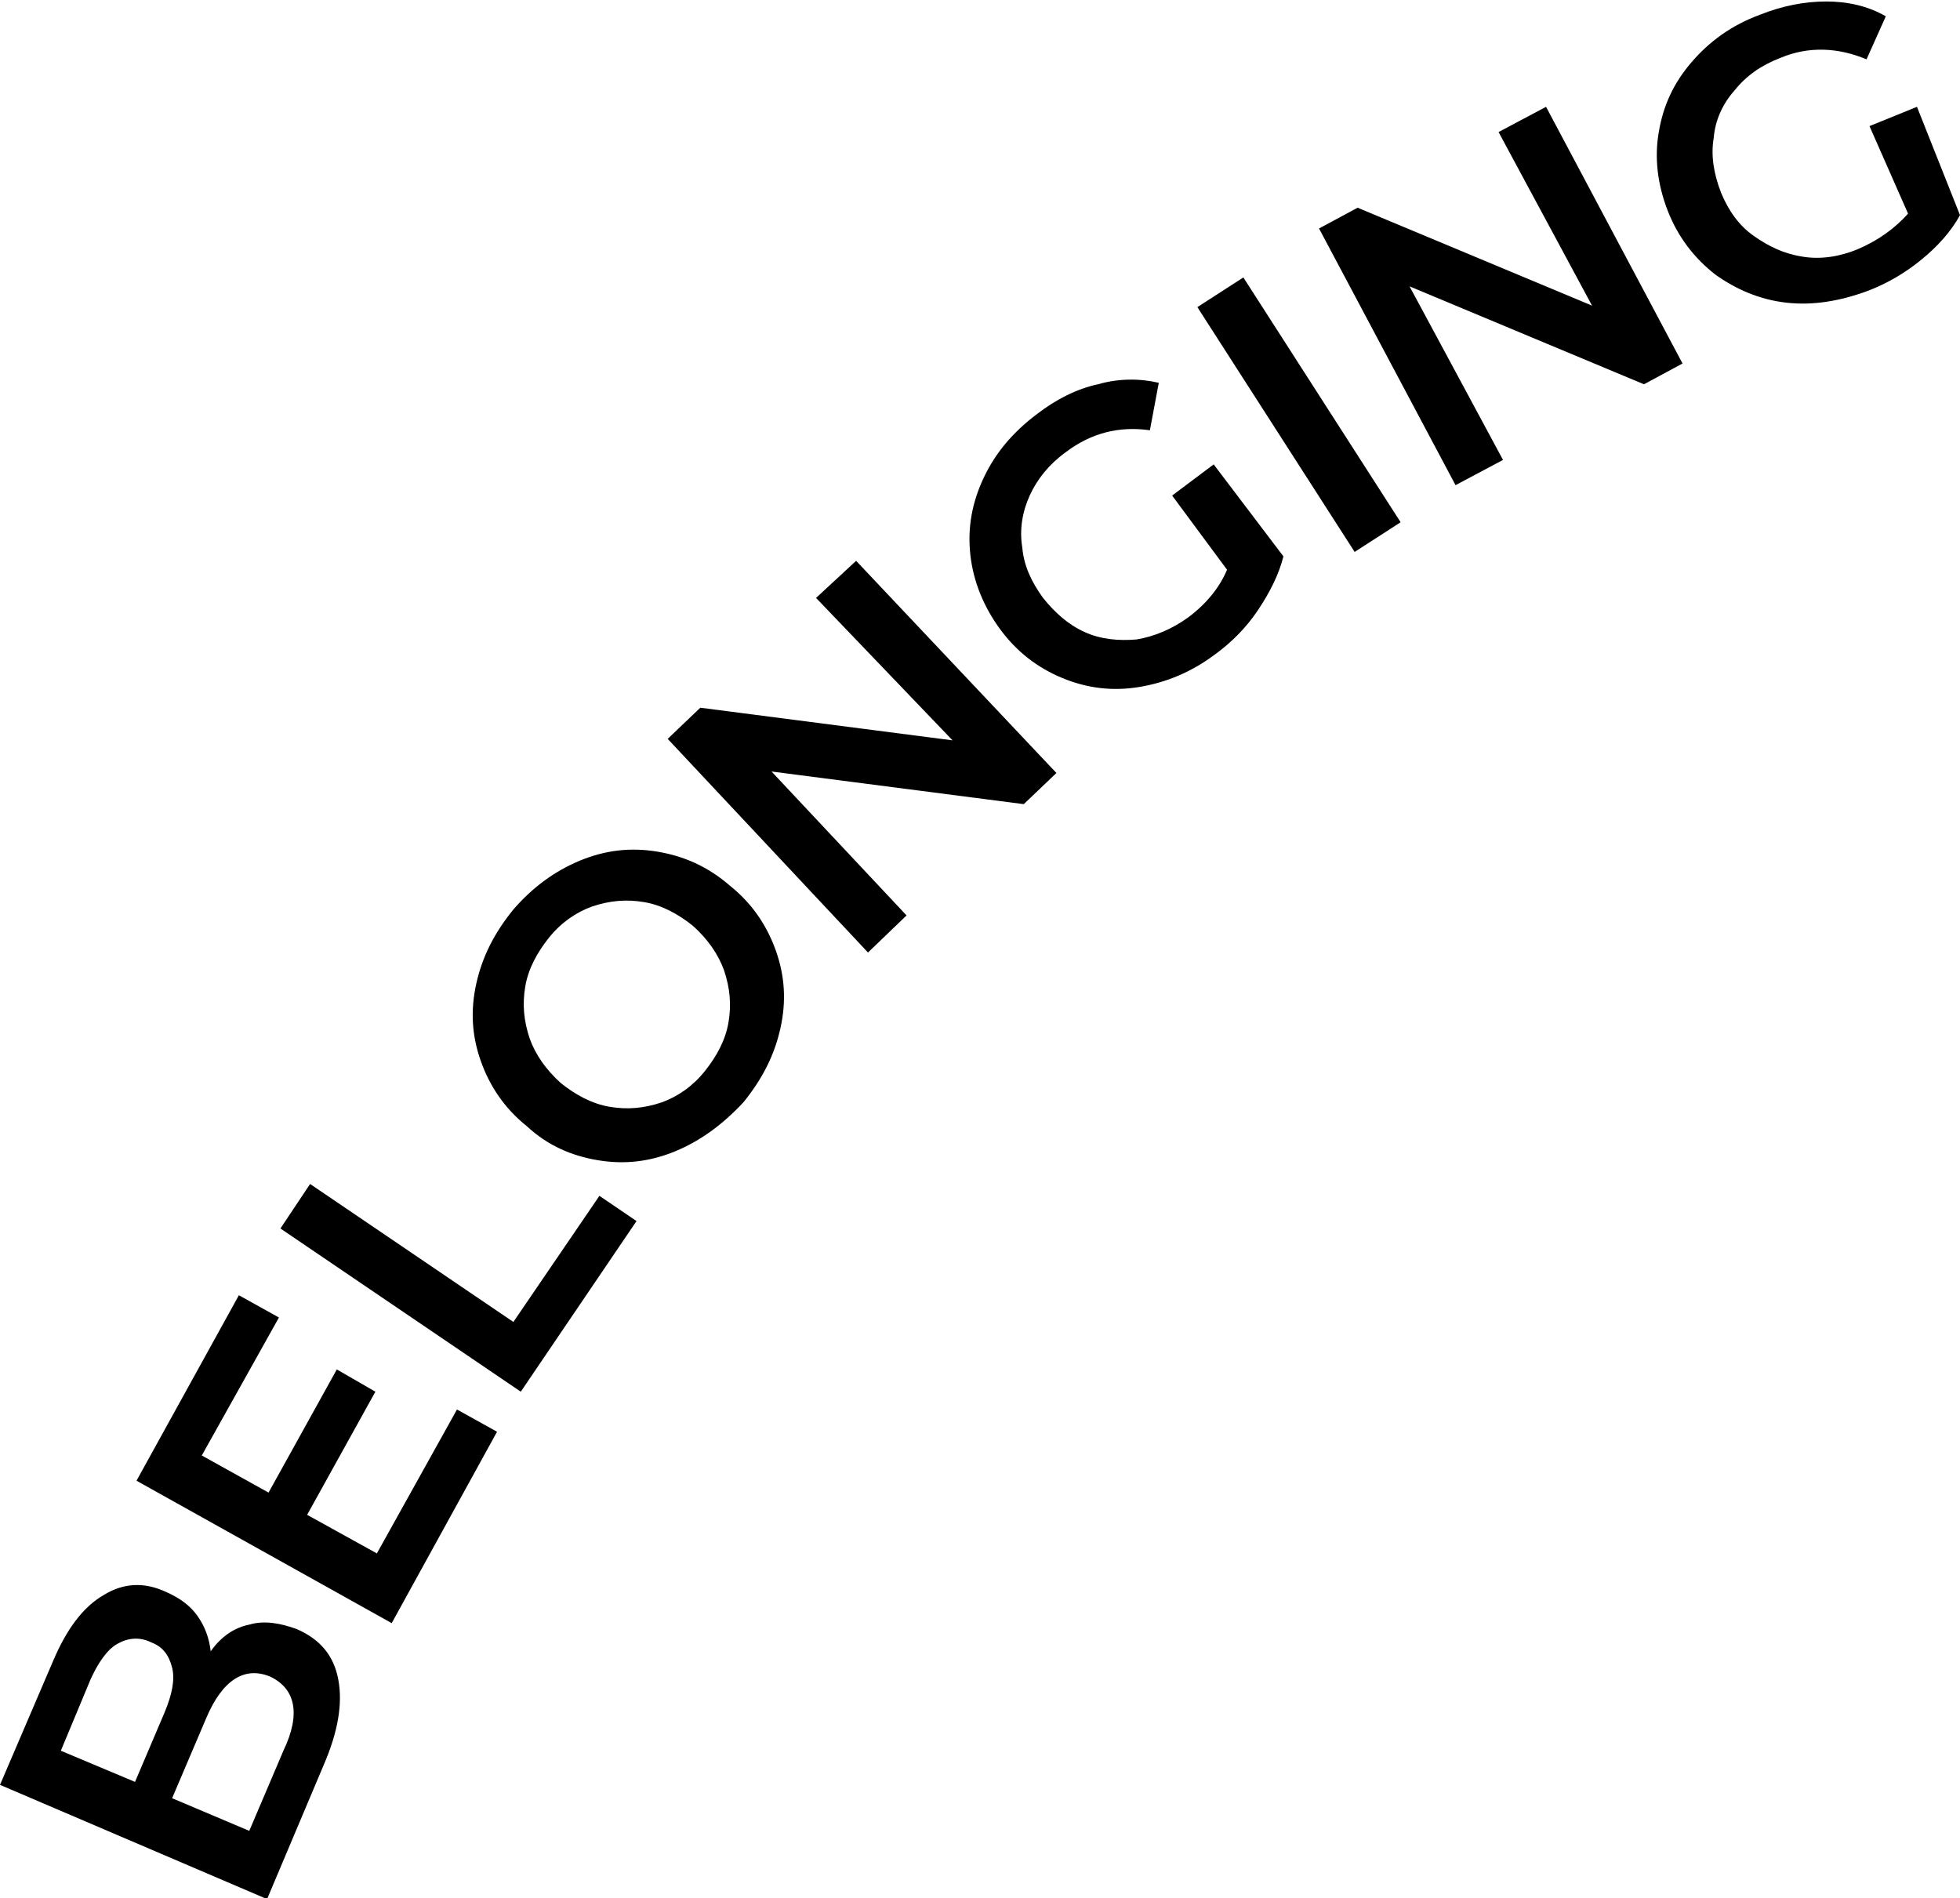
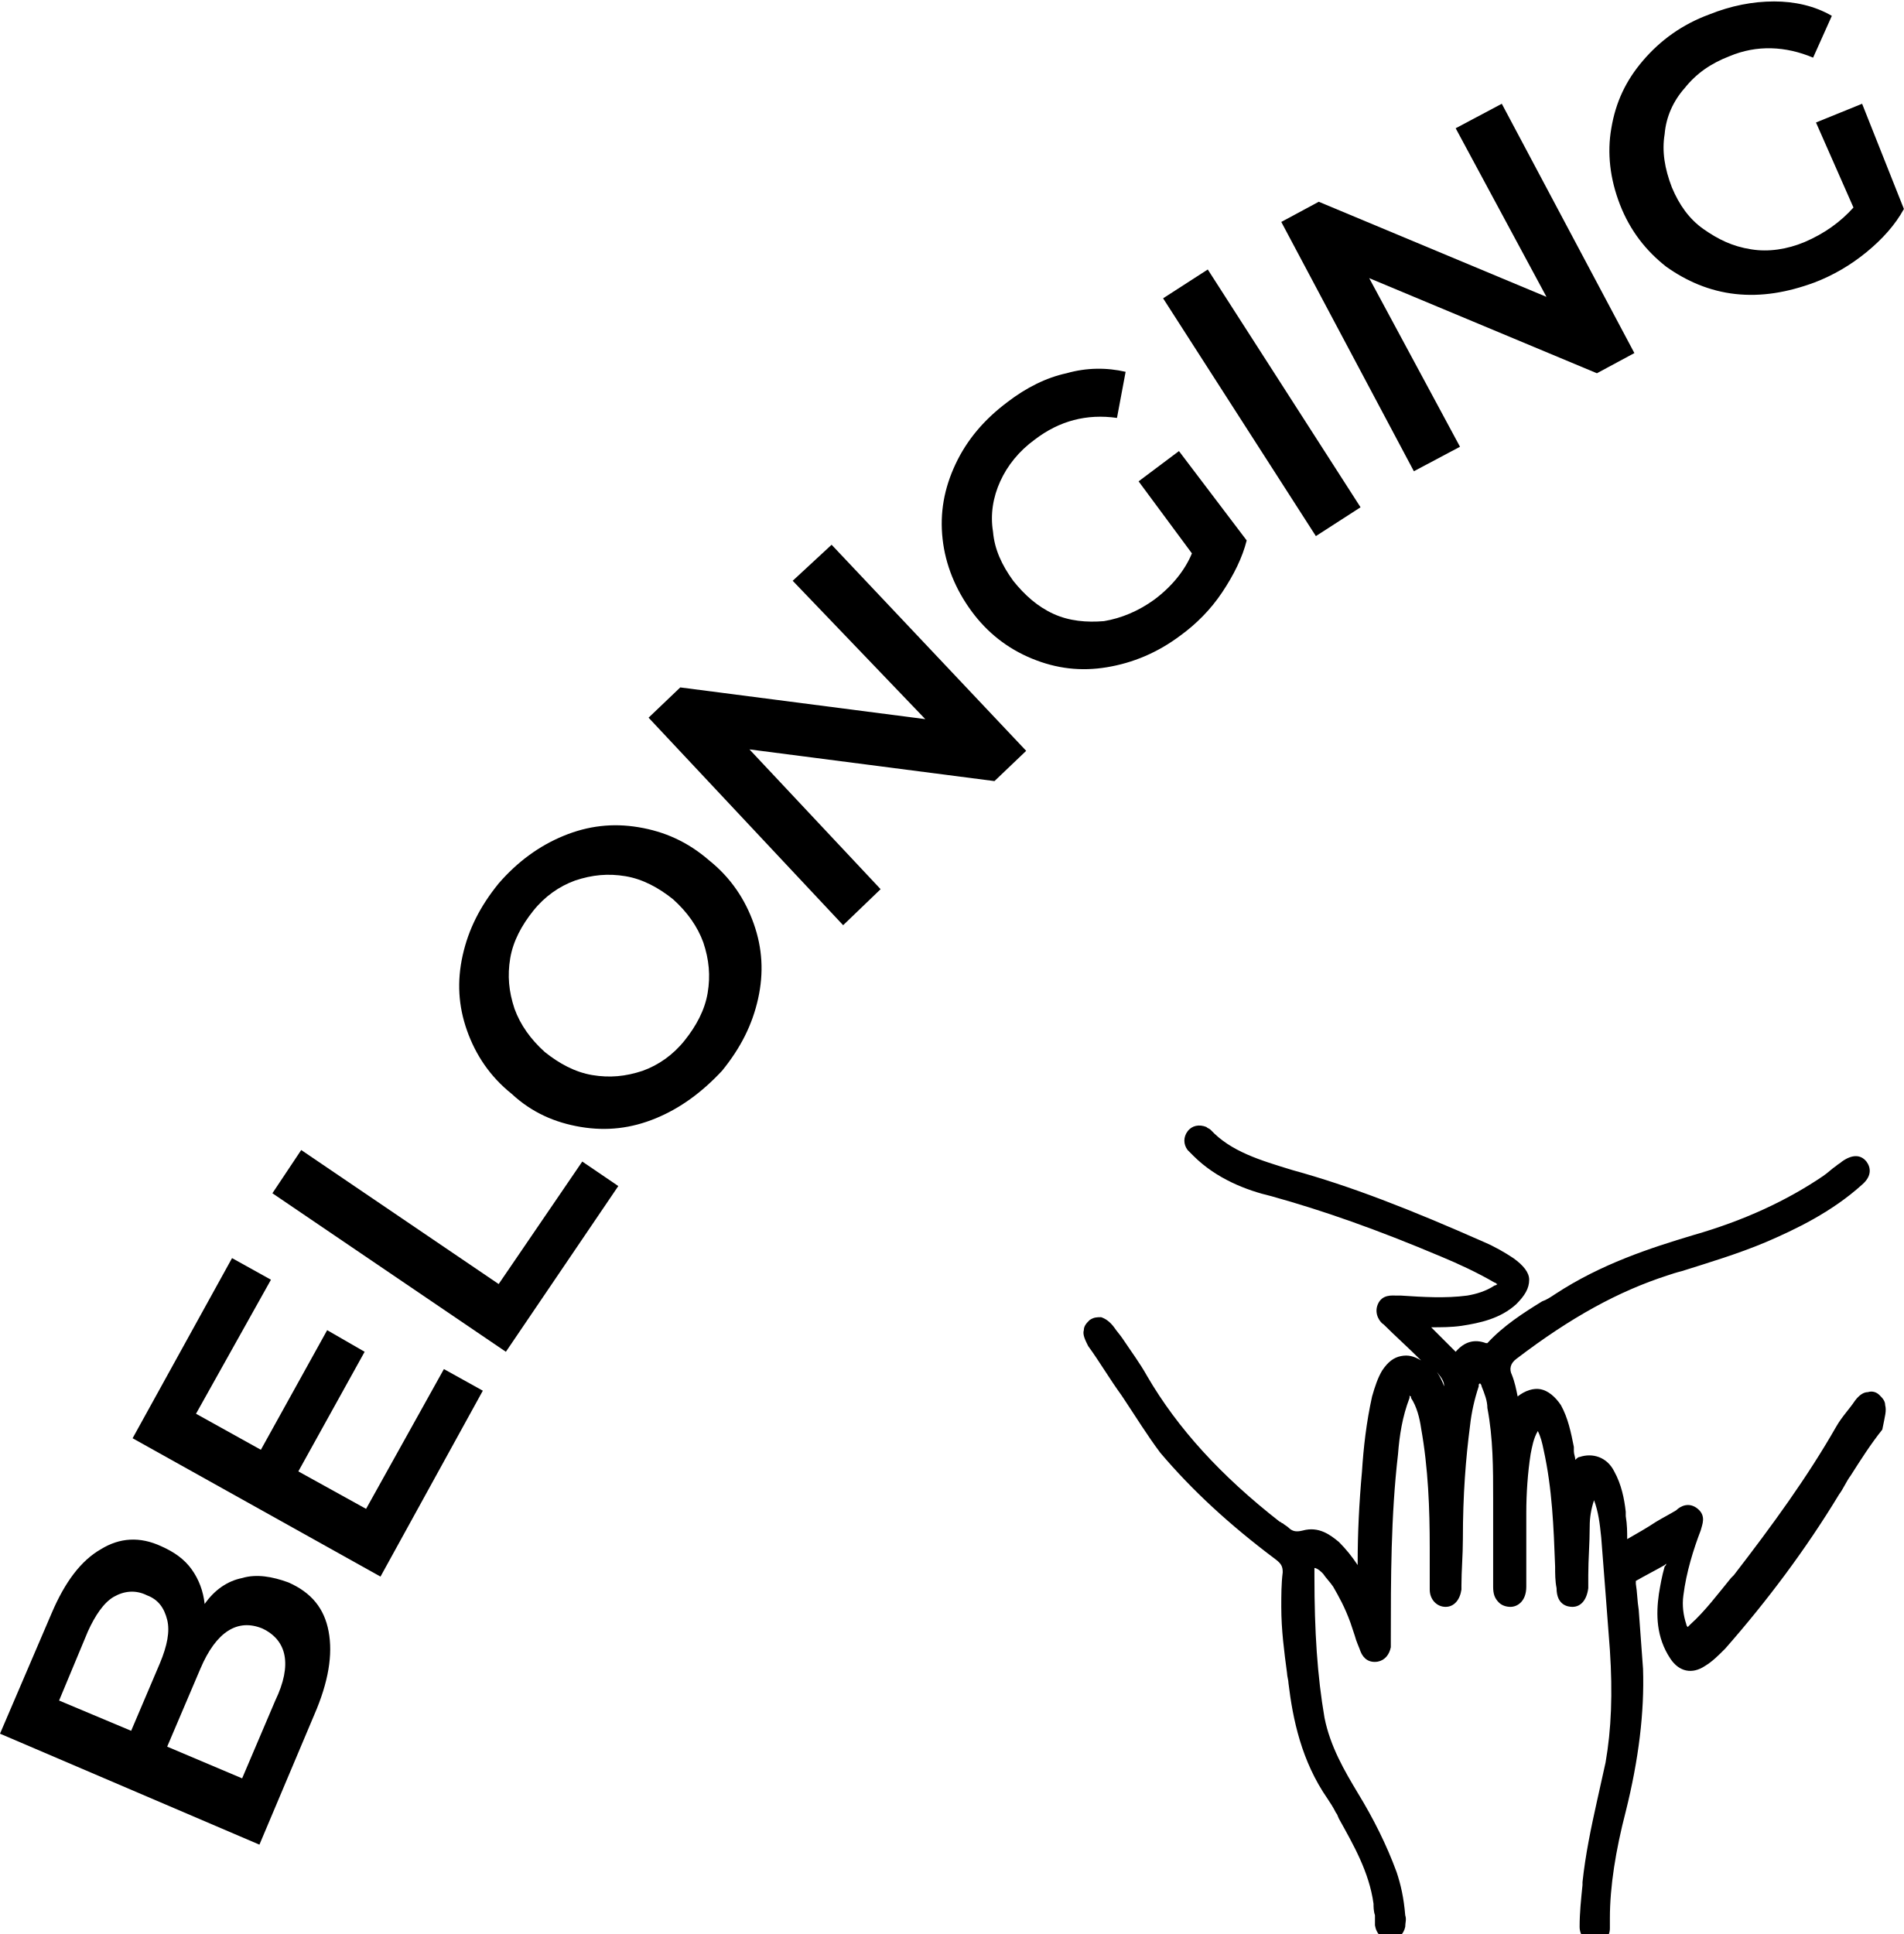
- <svg xmlns="http://www.w3.org/2000/svg" version="1.1" id="Layer_2_00000037659967289470972190000013705192179187502997_" x="0px" y="0px" viewBox="0 0 132.1 127.9" style="enable-background:new 0 0 132.1 127.9;" xml:space="preserve">
+ <svg xmlns="http://www.w3.org/2000/svg" version="1.1" id="Layer_2_00000037659967289470972190000013705192179187502997_" x="0px" y="0px" viewBox="0 0 132.1 134.2" style="enable-background:new 0 0 132.1 134.2;" xml:space="preserve">
  <g>
+     <path d="M130.8,97.5c0-0.3-0.2-0.5-0.4-0.7c-0.2-0.2-0.5-0.3-0.8-0.2c-0.3,0-0.6,0.2-0.9,0.6l0,0c-0.4,0.6-0.9,1.1-1.3,1.8   c-2,3.5-4.4,6.8-7.1,10.3l-0.2,0.2c-0.9,1.1-1.8,2.3-2.8,3.2c-0.1,0.1-0.1,0.1-0.2,0.2c0,0-0.1-0.1-0.1-0.2c-0.2-0.6-0.3-1.3-0.2-2   c0.2-1.6,0.7-3.2,1.2-4.5c0.1-0.4,0.4-1-0.2-1.5c-0.6-0.5-1.2-0.2-1.5,0.1c-0.5,0.3-0.9,0.5-1.4,0.8c-0.6,0.4-1.3,0.8-2,1.2   c0,0,0,0,0,0c0,0,0,0,0,0c0-0.5,0-1-0.1-1.6c0-0.1,0-0.2,0-0.3c-0.1-0.9-0.3-1.9-0.8-2.8c-0.5-1-1.5-1.3-2.4-1   c-0.1,0-0.2,0.1-0.3,0.2c0-0.2-0.1-0.4-0.1-0.6l0-0.3c-0.2-1-0.4-2-0.9-2.9c-0.4-0.6-0.9-1-1.4-1.1c-0.5-0.1-1.1,0.1-1.6,0.5   c-0.1-0.5-0.2-1-0.4-1.5c-0.2-0.4-0.1-0.8,0.3-1.1c3.8-2.9,7.1-4.7,10.5-5.8c0.3-0.1,0.6-0.2,1-0.3c1.9-0.6,3.9-1.2,5.8-2   c2.1-0.9,4.6-2.1,6.7-4c0.7-0.6,0.6-1.2,0.3-1.6c-0.4-0.5-1-0.5-1.7,0c-0.1,0.1-0.3,0.2-0.4,0.3c-0.3,0.2-0.6,0.5-0.9,0.7   c-2.5,1.7-5.5,3.1-9,4.1c-3,0.9-6.4,2-9.6,4.1c-0.3,0.2-0.6,0.4-0.9,0.5c-1.3,0.8-2.7,1.7-3.8,2.9c0,0,0,0,0,0c0,0,0,0-0.1,0   c-0.8-0.3-1.5-0.1-2.1,0.6c0,0,0,0,0,0c0,0,0,0,0,0c-0.5-0.5-1-1-1.5-1.5l-0.2-0.2c0.7,0,1.4,0,2.1-0.1c1.3-0.2,2.7-0.5,3.8-1.5   c0.6-0.6,0.9-1.1,0.9-1.7c0-0.5-0.4-1-1.1-1.5c-0.6-0.4-1.3-0.8-2-1.1c-5.2-2.3-9.3-3.9-13.3-5c-2.3-0.7-4.3-1.3-5.7-2.8   c-0.1-0.1-0.2-0.1-0.3-0.2c-0.5-0.2-1-0.1-1.3,0.3c-0.3,0.4-0.3,0.9,0,1.3c0.1,0.1,0.2,0.2,0.3,0.3l0.1,0.1   c1.6,1.6,3.7,2.4,5.4,2.8c3.6,1,7.3,2.3,11.8,4.2c1.2,0.5,2.5,1.1,3.7,1.8c0.1,0,0.1,0.1,0.2,0.1c0,0-0.1,0.1-0.2,0.1   c-0.6,0.4-1.3,0.6-1.9,0.7c-1.5,0.2-3.1,0.1-4.6,0l-0.3,0c-0.3,0-1-0.1-1.3,0.6c-0.3,0.7,0.2,1.3,0.4,1.4c0.8,0.8,1.7,1.6,2.6,2.5   c-0.5-0.3-0.9-0.4-1.4-0.3c-0.5,0.1-0.9,0.4-1.3,1c-0.3,0.5-0.5,1.1-0.7,1.8c-0.4,1.8-0.6,3.6-0.7,5.2c-0.2,2.2-0.3,4.3-0.3,6.3   c0,0.1,0,0.1,0,0.2c-0.4-0.6-0.8-1.1-1.3-1.6c-0.6-0.5-1.4-1.1-2.5-0.8c-0.4,0.1-0.7,0.1-1-0.2c-0.1-0.1-0.3-0.2-0.4-0.3   c-0.1,0-0.1-0.1-0.2-0.1c-4.1-3.2-7.1-6.5-9.2-10.1c-0.5-0.9-1.1-1.7-1.7-2.6c-0.2-0.3-0.4-0.5-0.6-0.8c-0.3-0.4-0.6-0.6-0.9-0.7   c-0.3,0-0.5,0-0.8,0.2c-0.2,0.2-0.4,0.4-0.4,0.7c-0.1,0.3,0.1,0.7,0.3,1.1c0.8,1.1,1.5,2.3,2.3,3.4l0.2,0.3   c0.8,1.2,1.6,2.5,2.5,3.7c2.2,2.6,4.8,5,8,7.4c0.4,0.3,0.5,0.5,0.5,0.9c-0.1,0.8-0.1,1.6-0.1,2.4c0,1.6,0.2,3.1,0.4,4.6   c0,0.2,0.1,0.5,0.1,0.7c0.3,2.5,0.9,5.4,2.7,8c0.2,0.3,0.4,0.6,0.6,1c0.1,0.1,0.1,0.2,0.2,0.4c1,1.8,2.1,3.7,2.4,5.9   c0,0.2,0,0.5,0.1,0.8c0,0.2,0,0.5,0,0.7c0.1,0.6,0.5,1,1.1,1c0,0,0,0,0,0c0.5,0,0.9-0.4,1-0.9c0-0.3,0.1-0.5,0-0.8   c-0.1-1.2-0.3-2.1-0.6-3c-0.7-1.9-1.6-3.7-2.7-5.5c-0.9-1.5-1.9-3.2-2.3-5.2c-0.5-2.9-0.7-6-0.7-9.8c0-0.1,0-0.2,0-0.3   c0-0.1,0-0.2,0-0.3c0,0,0,0,0,0c0.1,0,0.3,0.1,0.5,0.3l0.1,0.1c0.2,0.3,0.5,0.6,0.7,0.9c0.4,0.7,0.8,1.4,1.2,2.5   c0.1,0.3,0.2,0.6,0.3,0.9c0.1,0.4,0.3,0.8,0.4,1.1c0.2,0.5,0.6,0.8,1.2,0.7c0.5-0.1,0.8-0.5,0.9-1c0-0.2,0-0.3,0-0.5l0-0.1   c0-4.1,0-8.5,0.5-12.8c0.1-1.3,0.3-2.6,0.8-3.9c0,0,0-0.1,0-0.1c0,0,0-0.1,0-0.1c0,0,0,0.1,0.1,0.1c0,0,0,0,0,0.1   c0.4,0.6,0.6,1.4,0.7,2.1c0.5,2.8,0.6,5.6,0.6,8.3c0,0.3,0,0.5,0,0.8c0,0.7,0,1.4,0,2.1c0,0.7,0.5,1.2,1.1,1.2c0,0,0,0,0,0   c0.6,0,1-0.5,1.1-1.2l0-0.3c0-1,0.1-2.1,0.1-3.2c0-3.1,0.2-5.6,0.5-7.9c0.1-0.9,0.3-1.8,0.6-2.7c0,0,0-0.1,0-0.1c0,0,0-0.1,0.1-0.1   c0,0,0.1,0.1,0.1,0.2l0,0c0.2,0.5,0.4,1,0.4,1.5c0.4,2.1,0.4,4.2,0.4,6.3l0,0.5c0,0.6,0,1.2,0,1.8c0,1.3,0,2.6,0,3.8   c0,0.5,0.1,0.8,0.4,1.1c0.2,0.2,0.5,0.3,0.8,0.3c0.5,0,1.1-0.4,1.1-1.4c0-0.9,0-1.7,0-2.6c0-0.8,0-1.7,0-2.5c0-1.4,0.1-2.8,0.3-4.1   c0.1-0.5,0.2-1.1,0.5-1.6c0,0,0,0,0,0c0,0,0,0,0,0c0.2,0.4,0.3,0.8,0.4,1.3c0.6,2.7,0.7,5.4,0.8,8.1c0,0.5,0,1,0.1,1.5   c0,1.2,0.8,1.3,1.1,1.3c0,0,0,0,0,0c0.6,0,1-0.5,1.1-1.3l0-0.9c0-1.1,0.1-2.2,0.1-3.4c0-0.6,0.1-1.2,0.3-1.8l0-0.1c0,0,0,0,0,0   c0,0,0,0.1,0,0.1c0.3,0.8,0.4,1.6,0.5,2.6c0.2,2.5,0.4,5.2,0.6,7.8c0.2,3,0.1,5.5-0.3,7.8c-0.2,0.9-0.4,1.8-0.6,2.7   c-0.4,1.8-0.8,3.7-1,5.6l0,0.2c-0.1,1-0.2,1.9-0.2,2.9c0,0.6,0.4,1.1,1,1.1c0,0,0.1,0,0.1,0c0.6,0,1-0.4,1-1c0-0.1,0-0.1,0-0.2   c0-0.1,0-0.3,0-0.5c0-2.2,0.4-4.7,1.1-7.4c0.9-3.6,1.3-6.9,1.2-9.9c-0.1-1.4-0.2-2.8-0.3-4.1c-0.1-0.6-0.1-1.2-0.2-1.8   c0,0,0-0.1,0-0.1c0,0,0-0.1,0-0.1c0,0,0,0,0,0c0.7-0.4,1.3-0.7,2-1.1l0.1-0.1c0,0.1,0,0.1-0.1,0.2c-0.2,0.7-0.3,1.3-0.4,1.9   c-0.2,1.4-0.2,3,0.8,4.5c0.6,0.9,1.5,1.1,2.4,0.5c0.5-0.3,0.9-0.7,1.4-1.2c2.9-3.3,5.6-6.9,7.9-10.7c0.3-0.4,0.5-0.9,0.8-1.3   c0.7-1.1,1.4-2.2,2.2-3.2C130.8,98.2,130.9,97.9,130.8,97.5z M100.2,96.2C100.2,96.2,100.2,96.2,100.2,96.2c-0.1-0.3-0.3-0.7-0.5-1   C100.1,95.7,100.2,95.9,100.2,96.2z" />
    <g>
-       <path d="M16.8,109.5c1-0.3,2.1-0.1,3.2,0.3c1.6,0.7,2.5,1.8,2.8,3.4c0.3,1.6,0,3.5-1,5.8l-3.8,9l-18-7.7l3.6-8.4    c0.9-2.1,2-3.6,3.4-4.4c1.3-0.8,2.7-0.9,4.2-0.2c0.9,0.4,1.6,0.9,2.1,1.6c0.5,0.7,0.8,1.5,0.9,2.4    C14.9,110.3,15.8,109.7,16.8,109.5z M4.1,118l5,2.1l2-4.7c0.5-1.2,0.7-2.2,0.5-3c-0.2-0.8-0.6-1.4-1.4-1.7    c-0.8-0.4-1.6-0.3-2.3,0.1s-1.3,1.3-1.8,2.4L4.1,118z M18.2,113c-1.7-0.7-3.2,0.2-4.3,2.8l-2.3,5.4l5.2,2.2l2.3-5.4    C20.3,115.5,19.9,113.8,18.2,113z" />
-       <path d="M30.8,95l2.7,1.5l-7.1,12.9L9.2,99.8l6.9-12.5l2.7,1.5l-5.2,9.3l4.5,2.5l4.6-8.3l2.6,1.5l-4.6,8.3l4.7,2.6L30.8,95z" />
-       <path d="M18.9,82.8l2-3l13.7,9.3l5.8-8.5l2.5,1.7l-7.8,11.5L18.9,82.8z" />
-       <path d="M45.5,77.6c-1.7,0.7-3.4,0.9-5.2,0.6c-1.8-0.3-3.4-1-4.8-2.3c-1.5-1.2-2.5-2.7-3.1-4.4c-0.6-1.7-0.7-3.4-0.3-5.2    c0.4-1.8,1.2-3.4,2.5-5c1.3-1.5,2.8-2.6,4.5-3.3s3.4-0.9,5.2-0.6c1.8,0.3,3.4,1,4.9,2.3c1.5,1.2,2.5,2.7,3.1,4.4    c0.6,1.7,0.7,3.4,0.3,5.2c-0.4,1.8-1.2,3.4-2.5,5C48.7,75.8,47.2,76.9,45.5,77.6z M49.1,68.9c0.2-1.2,0.1-2.3-0.3-3.5    c-0.4-1.1-1.1-2.1-2.1-3c-1-0.8-2.1-1.4-3.3-1.6c-1.2-0.2-2.3-0.1-3.5,0.3c-1.1,0.4-2.1,1.1-2.9,2.1c-0.8,1-1.4,2.1-1.6,3.3    c-0.2,1.2-0.1,2.3,0.3,3.5c0.4,1.1,1.1,2.1,2.1,3c1,0.8,2.1,1.4,3.3,1.6s2.3,0.1,3.5-0.3c1.1-0.4,2.1-1.1,2.9-2.1    C48.3,71.2,48.9,70.1,49.1,68.9z" />
-       <path d="M57.7,37.8l13.5,14.3L69,54.2l-17-2.2l9.1,9.7l-2.6,2.5L45,49.8l2.2-2.1l17,2.2L55,40.3L57.7,37.8z" />
-       <path d="M79,33.4l2.8-2.1l4.7,6.2c-0.3,1.2-0.9,2.4-1.7,3.6c-0.8,1.2-1.8,2.2-2.9,3c-1.6,1.2-3.3,1.9-5.1,2.2    c-1.8,0.3-3.5,0.1-5.2-0.6c-1.7-0.7-3.1-1.8-4.2-3.3s-1.8-3.2-2-5c-0.2-1.8,0.1-3.5,0.9-5.2c0.8-1.7,2-3.1,3.6-4.3    c1.3-1,2.7-1.7,4.1-2c1.4-0.4,2.8-0.4,4.1-0.1L77.5,29c-2.1-0.3-4,0.2-5.7,1.5c-1.1,0.8-1.9,1.8-2.4,2.9c-0.5,1.1-0.7,2.3-0.5,3.5    c0.1,1.2,0.6,2.3,1.4,3.4c0.8,1,1.7,1.8,2.8,2.3c1.1,0.5,2.3,0.6,3.5,0.5c1.2-0.2,2.4-0.7,3.5-1.5c1.2-0.9,2.1-2,2.6-3.2L79,33.4z    " />
-       <path d="M80.7,20.7l3.1-2l10.6,16.5l-3.1,2L80.7,20.7z" />
-       <path d="M104.2,7.2l9.2,17.3l-2.6,1.4L95,19.3l6.3,11.7l-3.2,1.7l-9.2-17.3l2.6-1.4l15.8,6.6L101,8.9L104.2,7.2z" />
-       <path d="M126,8.5l3.2-1.3l2.9,7.3c-0.6,1.1-1.5,2.1-2.6,3c-1.1,0.9-2.3,1.6-3.6,2.1c-1.9,0.7-3.7,1-5.5,0.8s-3.4-0.9-4.8-1.9    c-1.4-1.1-2.5-2.5-3.2-4.3c-0.7-1.8-0.9-3.6-0.6-5.3c0.3-1.8,1-3.3,2.2-4.7c1.2-1.4,2.7-2.5,4.6-3.2c1.5-0.6,3-0.9,4.5-0.9    c1.4,0,2.8,0.3,4,1l-1.3,2.9c-1.9-0.8-3.9-0.9-5.8-0.1c-1.3,0.5-2.3,1.2-3.1,2.2c-0.8,0.9-1.3,2-1.4,3.2c-0.2,1.2,0,2.4,0.5,3.7    c0.5,1.2,1.2,2.2,2.2,2.9c1,0.7,2,1.2,3.3,1.4c1.2,0.2,2.5,0,3.7-0.5c1.4-0.6,2.5-1.4,3.4-2.4L126,8.5z" />
+       <g>
+         <path d="M16.8,109.5c1-0.3,2.1-0.1,3.2,0.3c1.6,0.7,2.5,1.8,2.8,3.4c0.3,1.6,0,3.5-1,5.8l-3.8,9l-18-7.7l3.6-8.4     c0.9-2.1,2-3.6,3.4-4.4c1.3-0.8,2.7-0.9,4.2-0.2c0.9,0.4,1.6,0.9,2.1,1.6c0.5,0.7,0.8,1.5,0.9,2.4     C14.9,110.3,15.8,109.7,16.8,109.5z M4.1,118l5,2.1l2-4.7c0.5-1.2,0.7-2.2,0.5-3c-0.2-0.8-0.6-1.4-1.4-1.7     c-0.8-0.4-1.6-0.3-2.3,0.1s-1.3,1.3-1.8,2.4L4.1,118z M18.2,113c-1.7-0.7-3.2,0.2-4.3,2.8l-2.3,5.4l5.2,2.2l2.3-5.4     C20.3,115.5,19.9,113.8,18.2,113z" />
+         <path d="M30.8,95l2.7,1.5l-7.1,12.9L9.2,99.8l6.9-12.5l2.7,1.5l-5.2,9.3l4.5,2.5l4.6-8.3l2.6,1.5l-4.6,8.3l4.7,2.6L30.8,95z" />
+         <path d="M18.9,82.8l2-3l13.7,9.3l5.8-8.5l2.5,1.7l-7.8,11.5L18.9,82.8z" />
+         <path d="M45.5,77.6c-1.7,0.7-3.4,0.9-5.2,0.6c-1.8-0.3-3.4-1-4.8-2.3c-1.5-1.2-2.5-2.7-3.1-4.4c-0.6-1.7-0.7-3.4-0.3-5.2     c0.4-1.8,1.2-3.4,2.5-5c1.3-1.5,2.8-2.6,4.5-3.3s3.4-0.9,5.2-0.6c1.8,0.3,3.4,1,4.9,2.3c1.5,1.2,2.5,2.7,3.1,4.4     c0.6,1.7,0.7,3.4,0.3,5.2c-0.4,1.8-1.2,3.4-2.5,5C48.7,75.8,47.2,76.9,45.5,77.6z M49.1,68.9c0.2-1.2,0.1-2.3-0.3-3.5     c-0.4-1.1-1.1-2.1-2.1-3c-1-0.8-2.1-1.4-3.3-1.6c-1.2-0.2-2.3-0.1-3.5,0.3c-1.1,0.4-2.1,1.1-2.9,2.1c-0.8,1-1.4,2.1-1.6,3.3     c-0.2,1.2-0.1,2.3,0.3,3.5c0.4,1.1,1.1,2.1,2.1,3c1,0.8,2.1,1.4,3.3,1.6s2.3,0.1,3.5-0.3c1.1-0.4,2.1-1.1,2.9-2.1     C48.3,71.2,48.9,70.1,49.1,68.9z" />
+         <path d="M57.7,37.8l13.5,14.3L69,54.2l-17-2.2l9.1,9.7l-2.6,2.5L45,49.8l2.2-2.1l17,2.2L55,40.3L57.7,37.8z" />
+         <path d="M79,33.4l2.8-2.1l4.7,6.2c-0.3,1.2-0.9,2.4-1.7,3.6c-0.8,1.2-1.8,2.2-2.9,3c-1.6,1.2-3.3,1.9-5.1,2.2     c-1.8,0.3-3.5,0.1-5.2-0.6c-1.7-0.7-3.1-1.8-4.2-3.3s-1.8-3.2-2-5c-0.2-1.8,0.1-3.5,0.9-5.2c0.8-1.7,2-3.1,3.6-4.3     c1.3-1,2.7-1.7,4.1-2c1.4-0.4,2.8-0.4,4.1-0.1L77.5,29c-2.1-0.3-4,0.2-5.7,1.5c-1.1,0.8-1.9,1.8-2.4,2.9     c-0.5,1.1-0.7,2.3-0.5,3.5c0.1,1.2,0.6,2.3,1.4,3.4c0.8,1,1.7,1.8,2.8,2.3c1.1,0.5,2.3,0.6,3.5,0.5c1.2-0.2,2.4-0.7,3.5-1.5     c1.2-0.9,2.1-2,2.6-3.2L79,33.4z" />
+         <path d="M80.7,20.7l3.1-2l10.6,16.5l-3.1,2L80.7,20.7z" />
+         <path d="M104.2,7.2l9.2,17.3l-2.6,1.4L95,19.3l6.3,11.7l-3.2,1.7l-9.2-17.3l2.6-1.4l15.8,6.6L101,8.9L104.2,7.2z" />
+         <path d="M126,8.5l3.2-1.3l2.9,7.3c-0.6,1.1-1.5,2.1-2.6,3c-1.1,0.9-2.3,1.6-3.6,2.1c-1.9,0.7-3.7,1-5.5,0.8s-3.4-0.9-4.8-1.9     c-1.4-1.1-2.5-2.5-3.2-4.3c-0.7-1.8-0.9-3.6-0.6-5.3c0.3-1.8,1-3.3,2.2-4.7c1.2-1.4,2.7-2.5,4.6-3.2c1.5-0.6,3-0.9,4.5-0.9     c1.4,0,2.8,0.3,4,1l-1.3,2.9c-1.9-0.8-3.9-0.9-5.8-0.1c-1.3,0.5-2.3,1.2-3.1,2.2c-0.8,0.9-1.3,2-1.4,3.2c-0.2,1.2,0,2.4,0.5,3.7     c0.5,1.2,1.2,2.2,2.2,2.9c1,0.7,2,1.2,3.3,1.4c1.2,0.2,2.5,0,3.7-0.5c1.4-0.6,2.5-1.4,3.4-2.4L126,8.5z" />
+       </g>
    </g>
  </g>
</svg>
